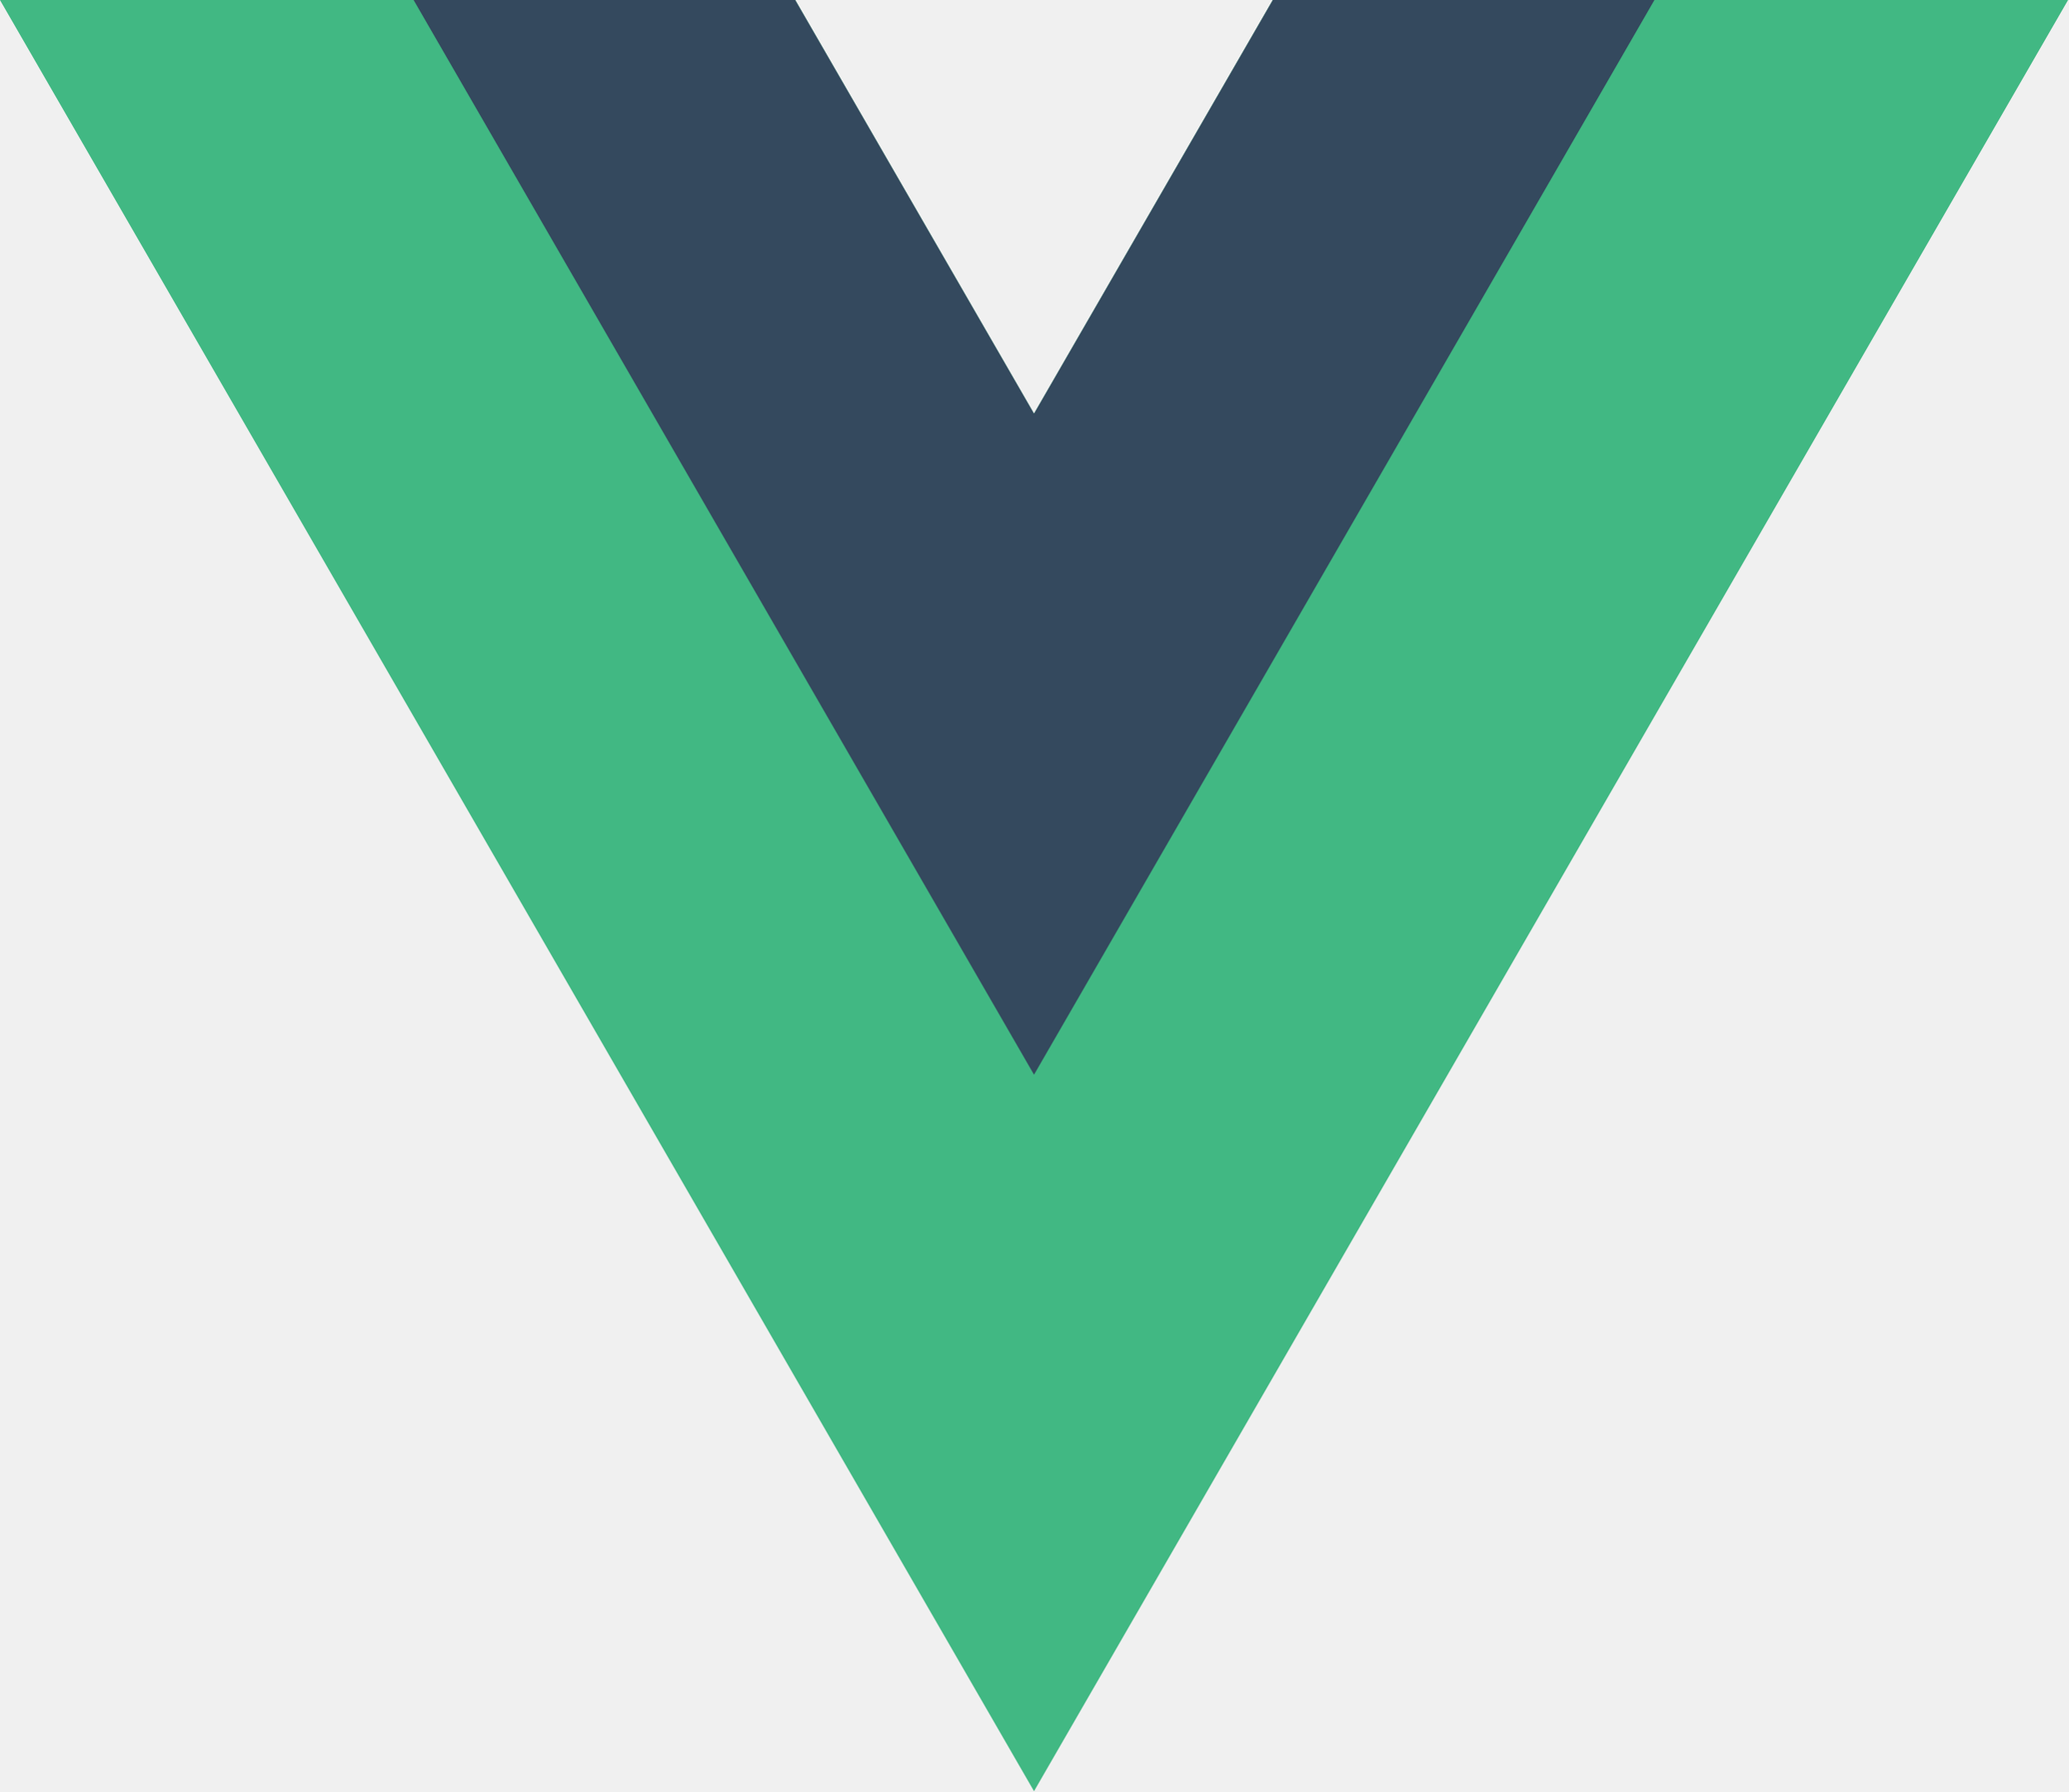
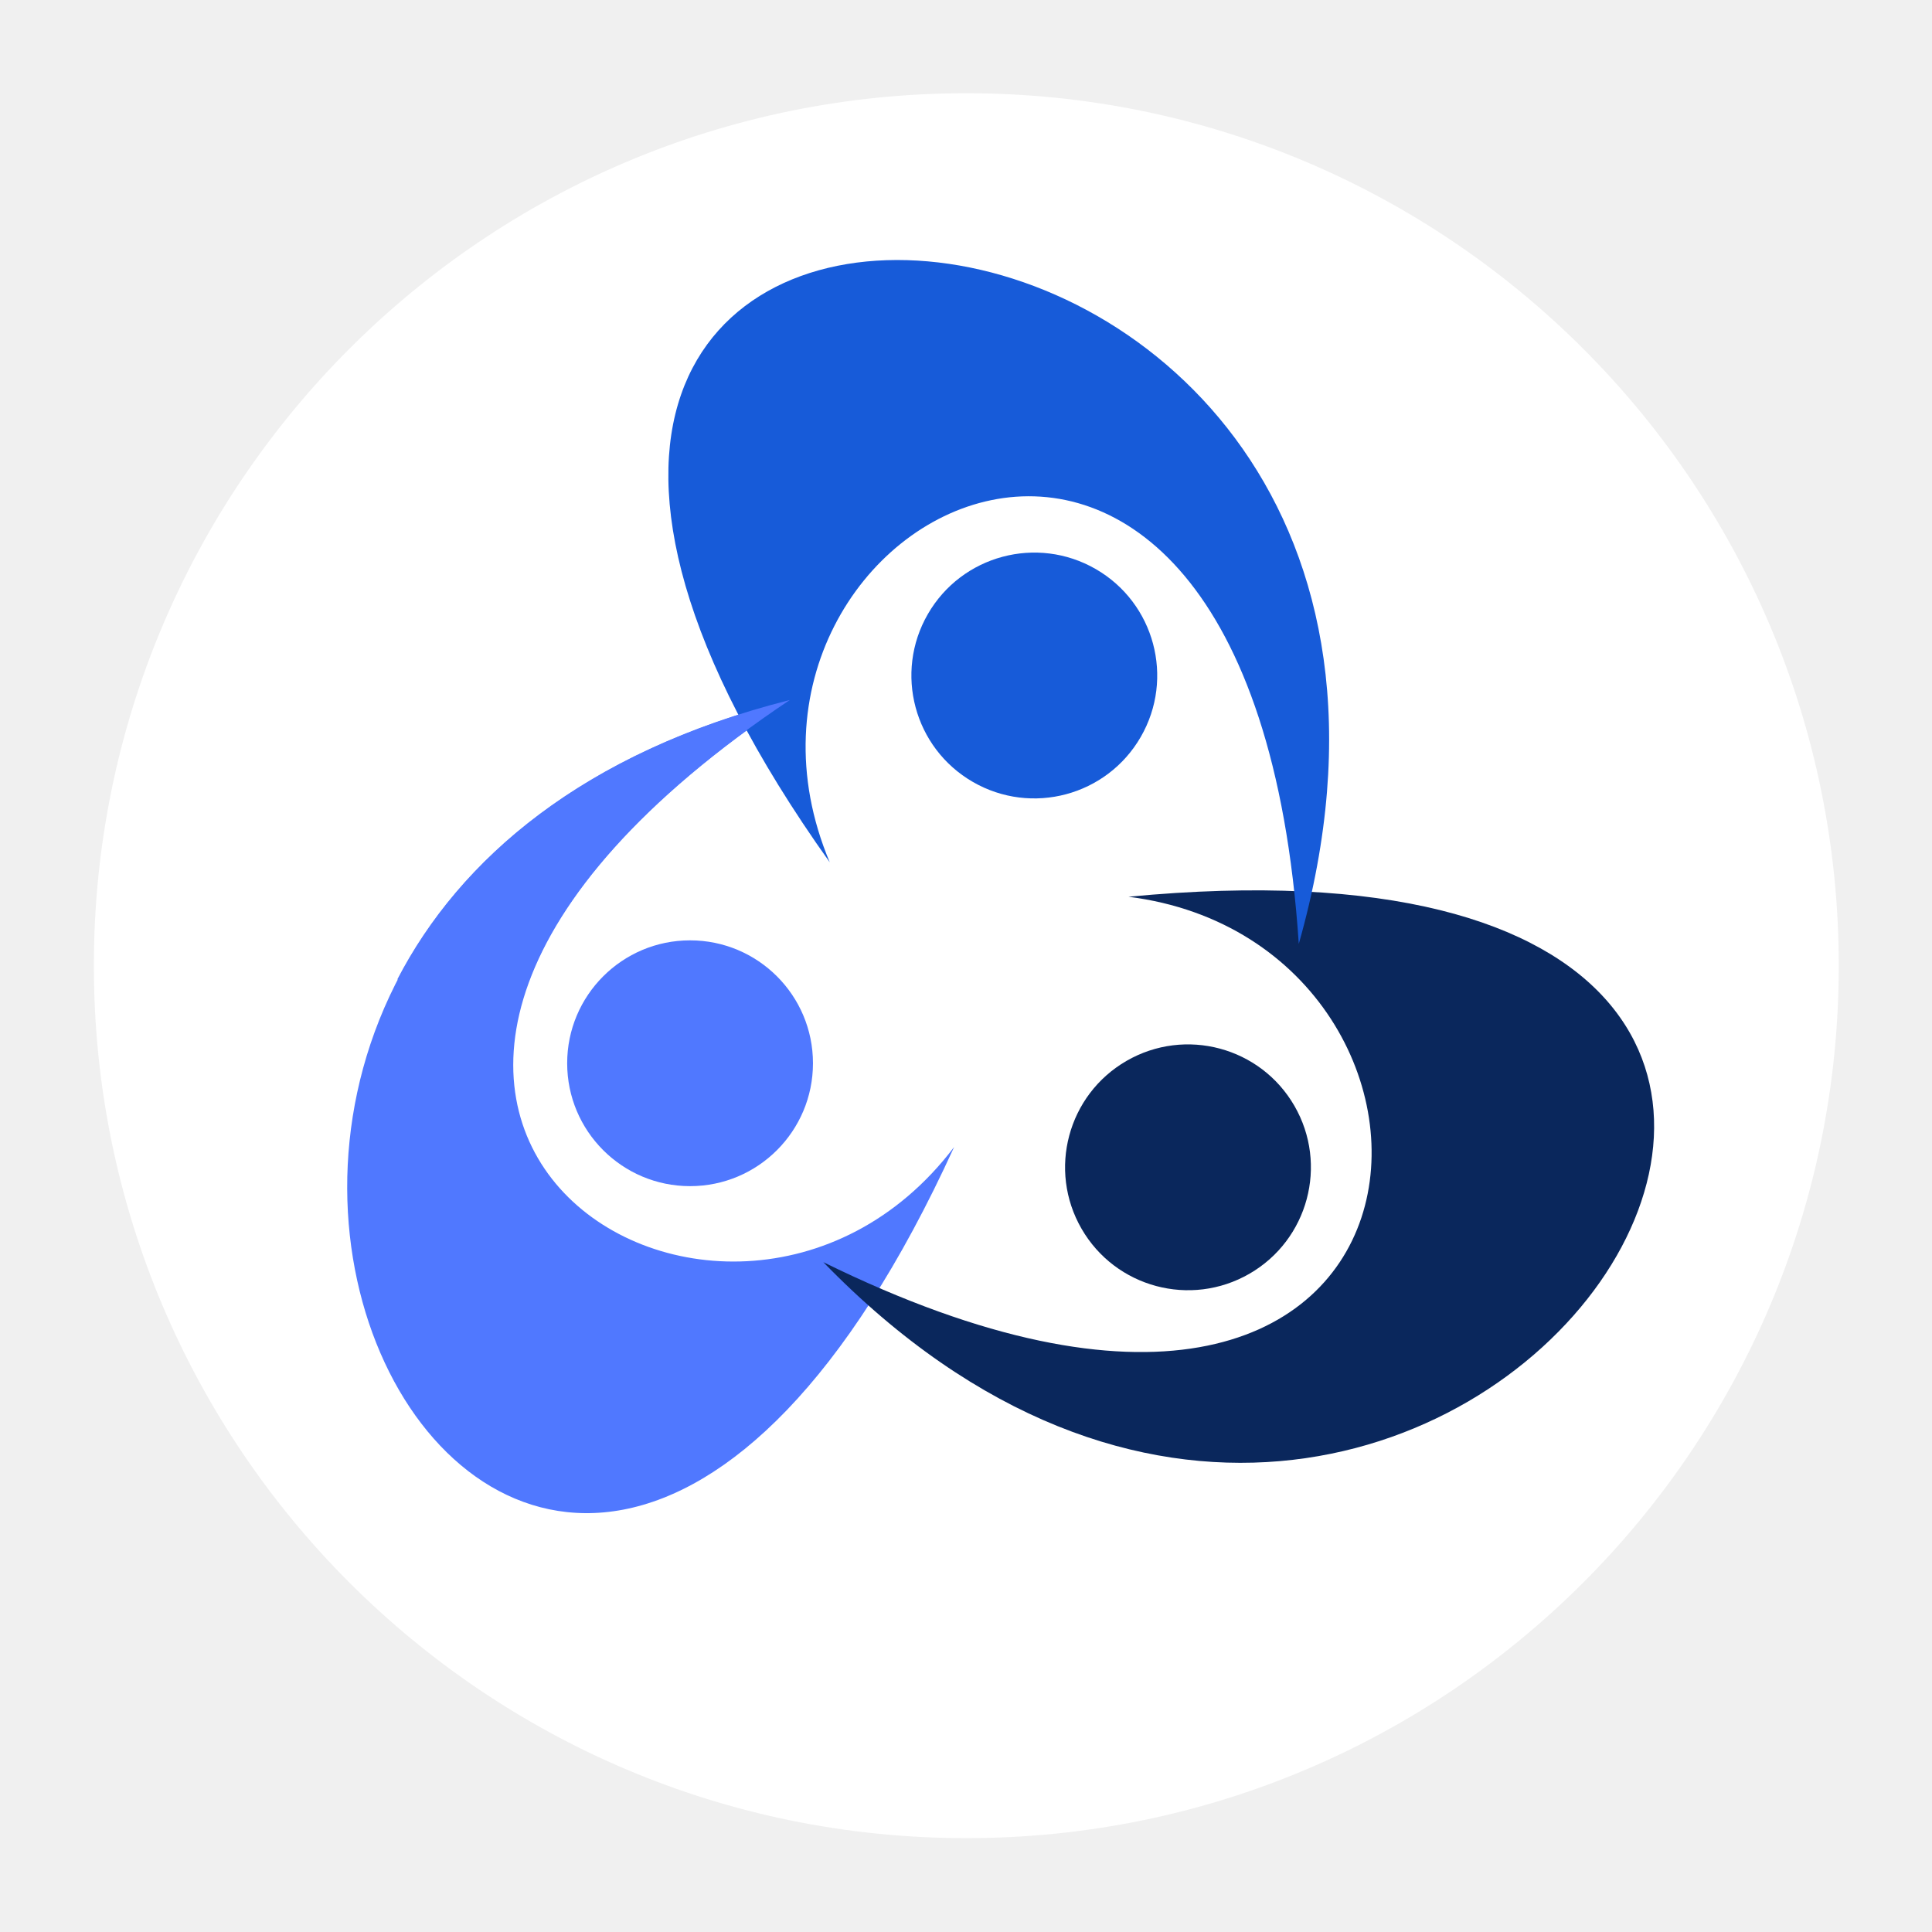
- <svg xmlns="http://www.w3.org/2000/svg" viewBox="0 0 261.76 226.69">
-   <path d="M161.096.001l-30.225 52.351L100.647.001H-.005l130.877 226.688L261.749.001z" fill="#41b883" />
-   <path d="M161.096.001l-30.225 52.351L100.647.001H52.346l78.526 136.01L209.398.001z" fill="#34495e" />
+ <svg xmlns="http://www.w3.org/2000/svg" width="3067" height="3067" viewBox="0 0 3067 3067" fill="none">
+   <circle cx="1534" cy="1533" r="1385" fill="white" />
+   <path d="M1254.53 1111.26C294.804 1753.64 1151.8 2299.2 1514.66 1820.84C824.508 3332.51 -119.211 1458.1 1254.53 1111.26Z" fill="#5078FF" />
+   <path d="M1290.57 1687.88C1290.57 1795.63 1203.22 1882.98 1095.47 1882.98C987.719 1882.98 900.369 1795.63 900.369 1687.88C900.369 1580.13 987.719 1492.78 1095.47 1492.78C1203.22 1492.78 1290.57 1580.13 1290.57 1687.88Z" fill="#5078FF" />
+   <path d="M1307 2003.64C2343.19 2513.6 2387.16 1498.64 1791.45 1423.57C3445.68 1265.43 2294.25 3019.92 1307 2003.64Z" fill="#0A275C" />
+   <path d="M1788.35 1684.12C1881.67 1630.24 2000.99 1662.21 2054.86 1755.53C2108.74 1848.84 2076.77 1968.17 1983.45 2022.04C1890.14 2075.92 1770.81 2043.94 1716.94 1950.63C1663.06 1857.31 1695.04 1737.99 1788.35 1684.12Z" fill="#0A275C" />
+   <path d="M2061.79 1498.4C1985.33 346.063 1084.36 815.461 1317.2 1368.89C353.132 15.364 2448.28 135.286 2061.79 1498.4Z" fill="#175BD9" />
+   <path d="M1544.39 1241.3C1451.08 1187.43 1419.11 1068.11 1472.98 974.791C1526.86 881.476 1646.18 849.504 1739.5 903.379C1832.81 957.255 1864.78 1076.58 1810.91 1169.89C1757.03 1263.21 1637.71 1295.18 1544.39 1241.3Z" fill="#175BD9" />
+   <path d="M1253.75 1111.25C1017.08 1269.67 890.889 1422.19 840.522 1554.93H630.653C729.276 1364.48 925.253 1194.19 1253.75 1111.25Z" fill="#5078FF" />
</svg>
